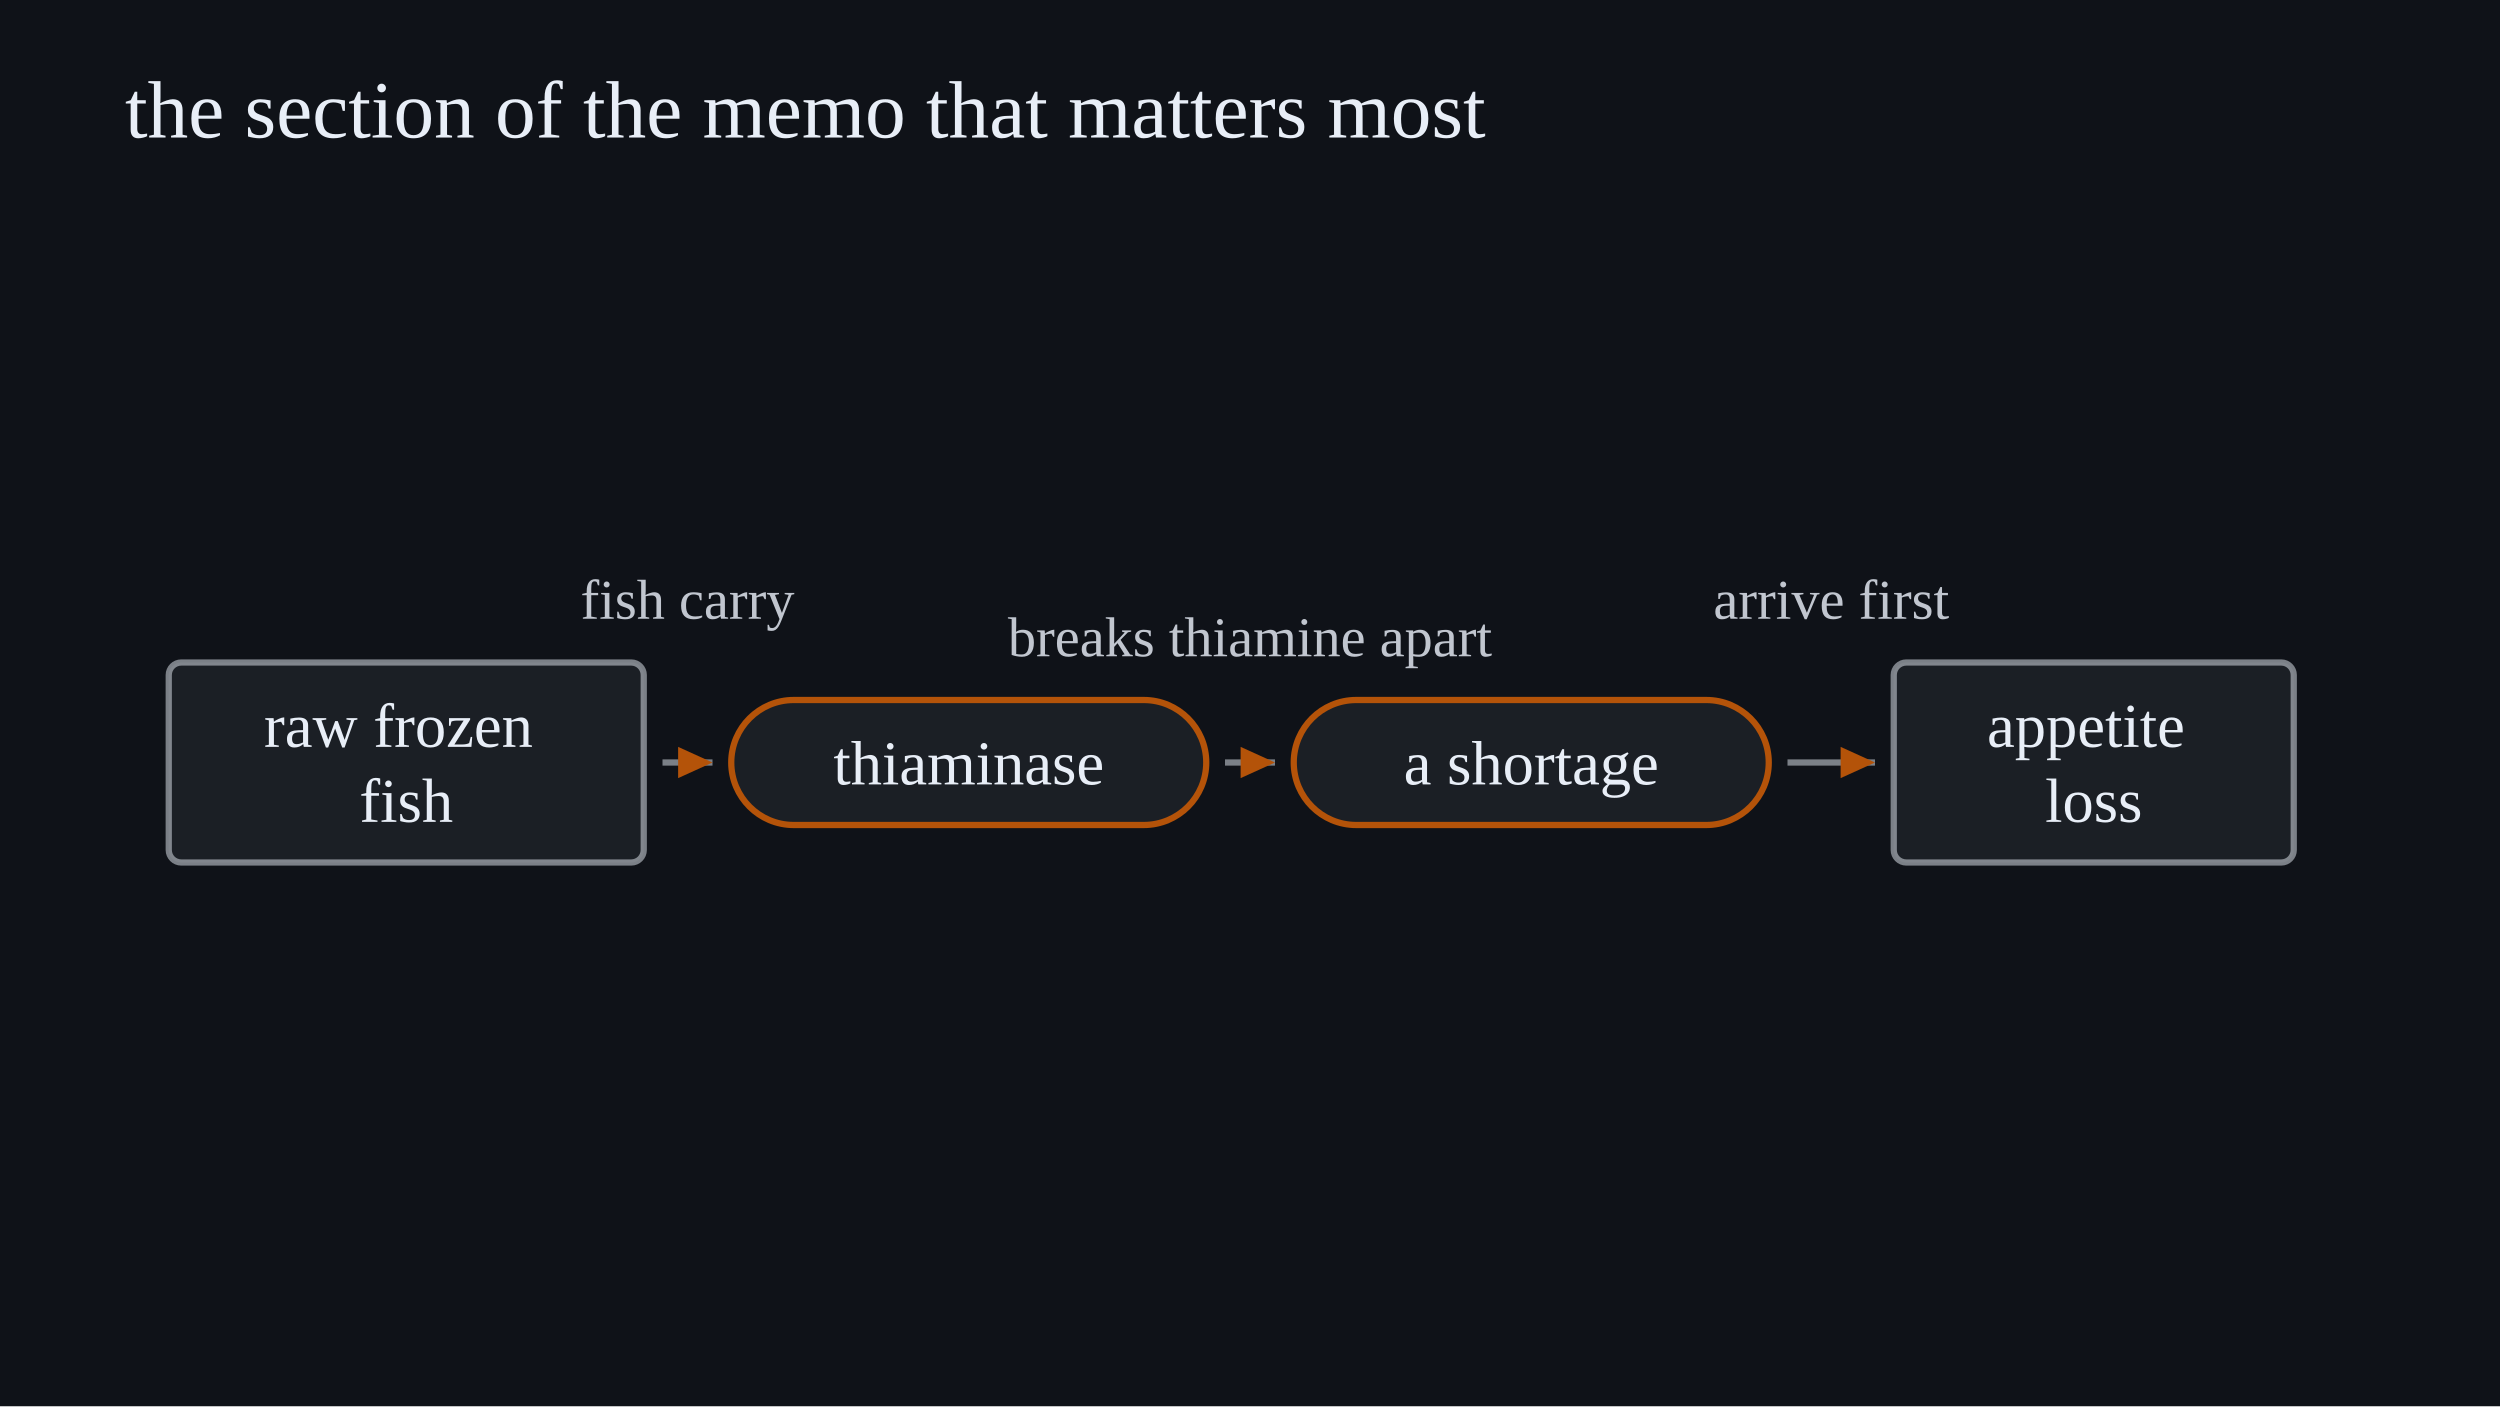
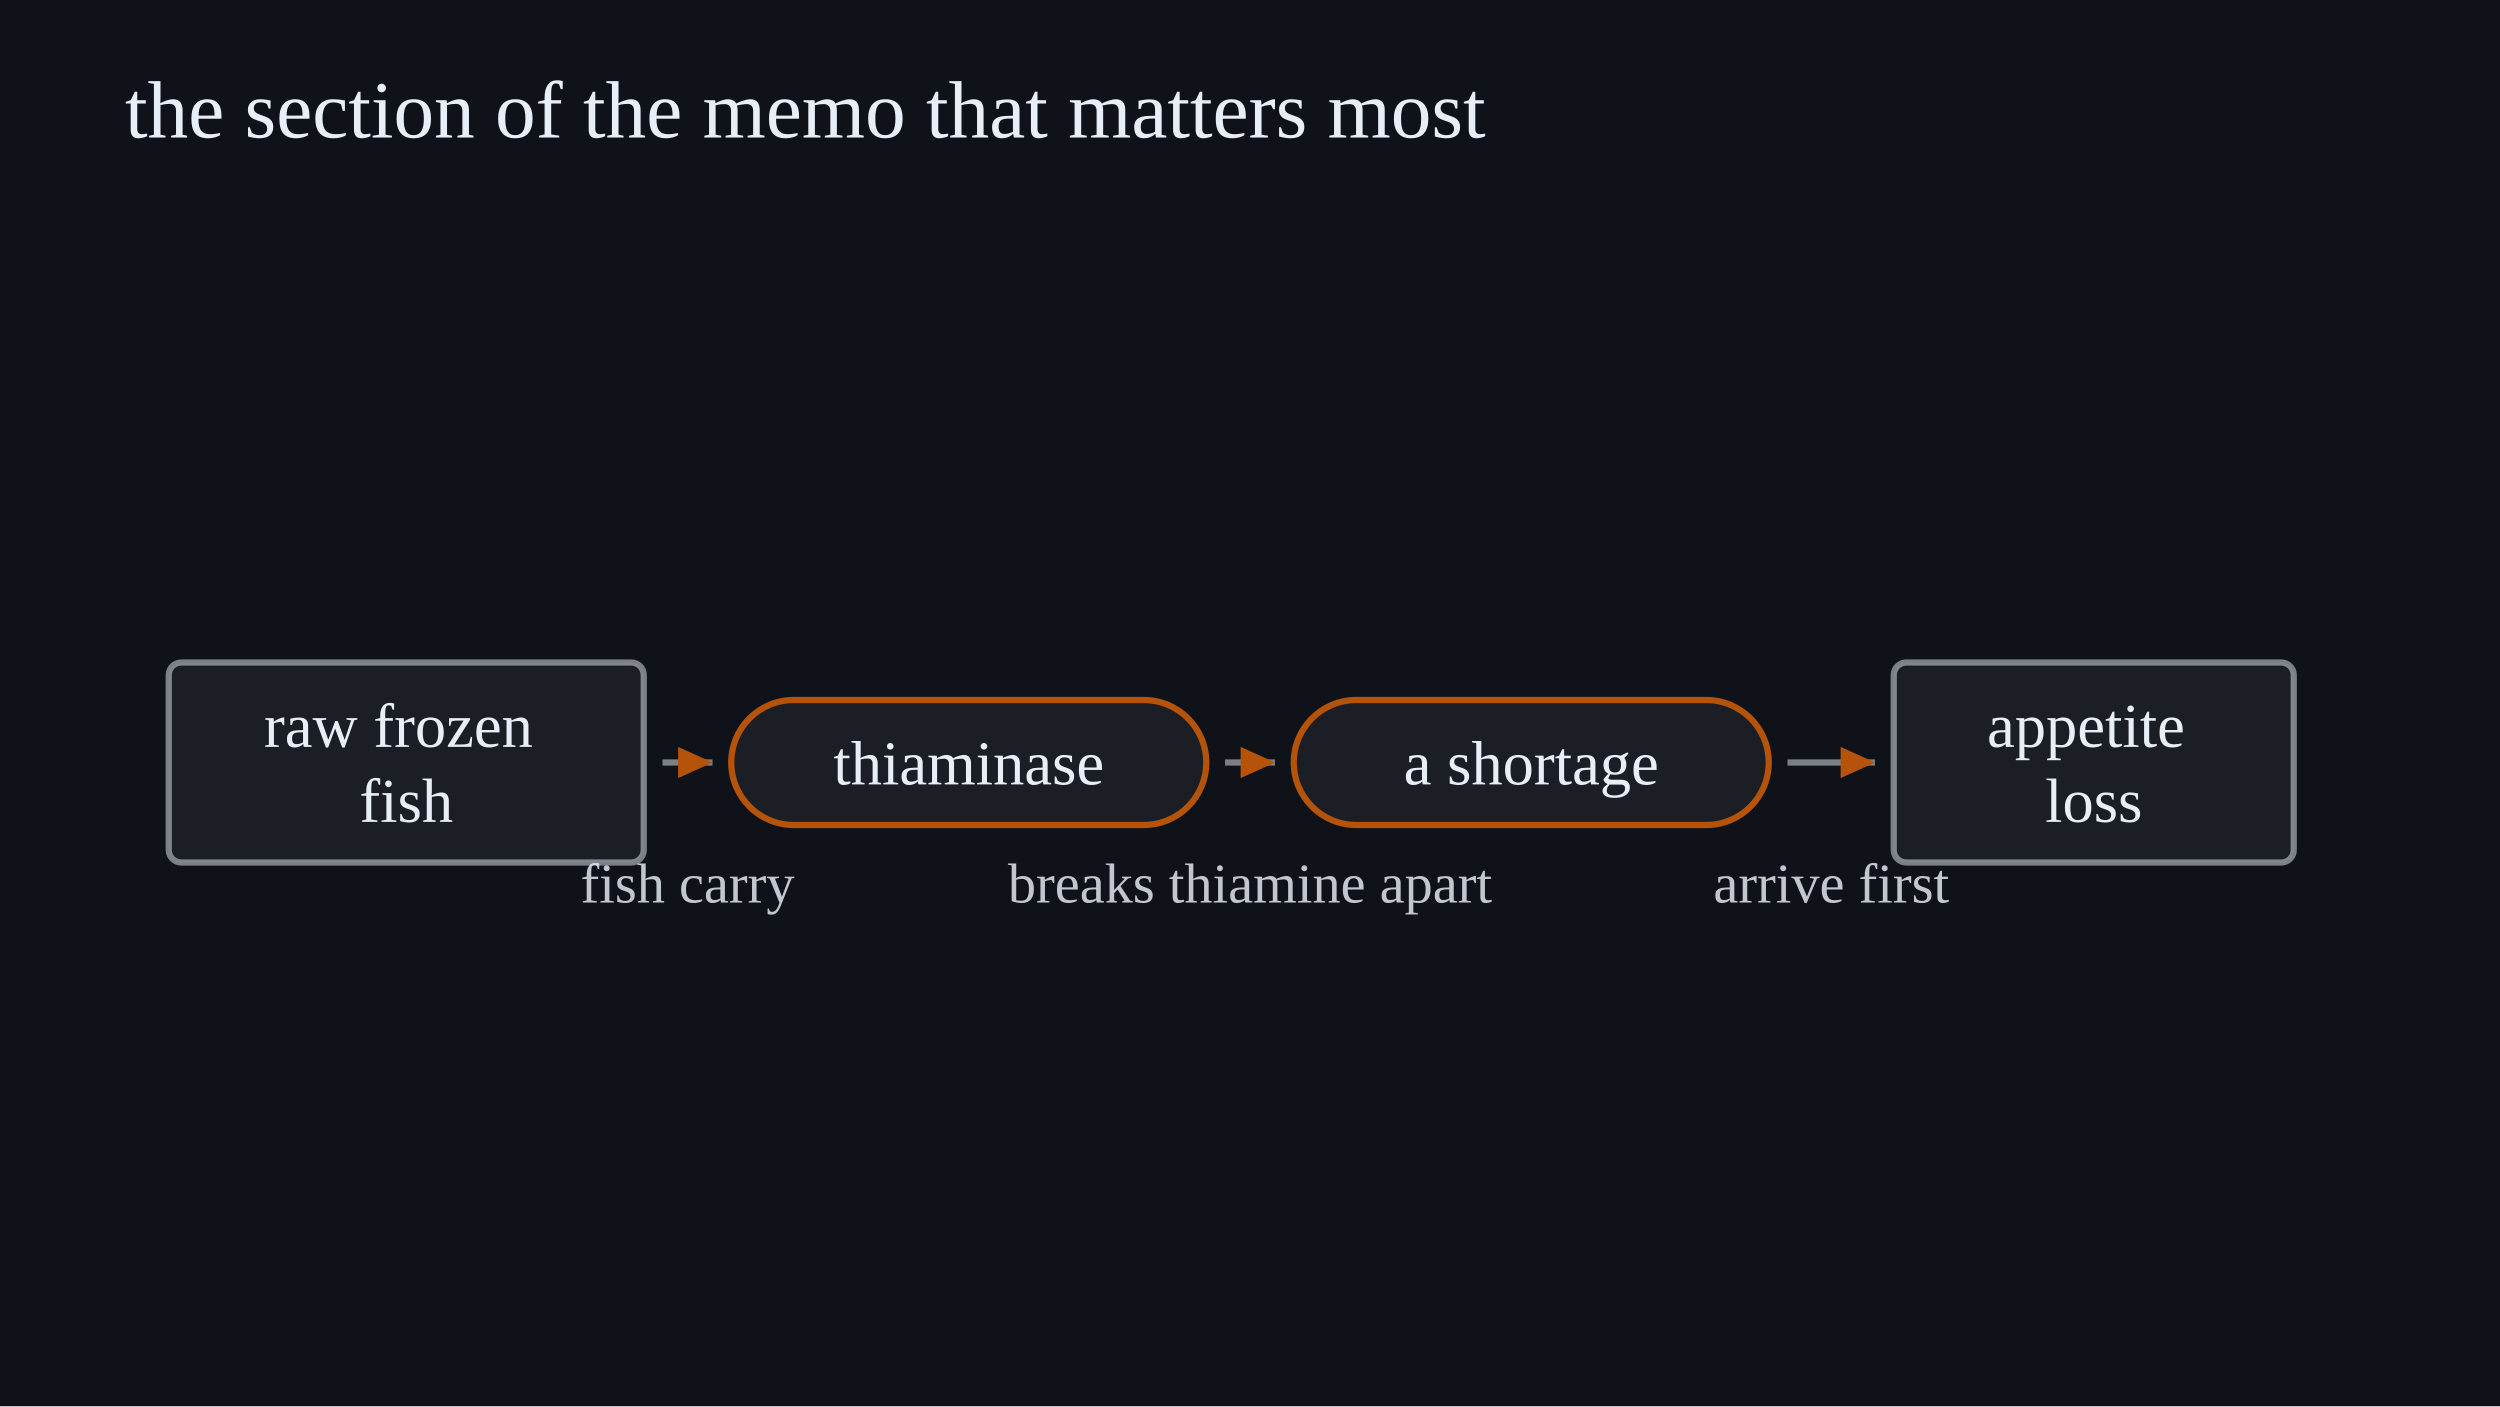
<svg xmlns="http://www.w3.org/2000/svg" width="800" height="450" viewBox="0 0 800 450" role="img">
  <rect x="0" y="0" width="800" height="450" fill="#0f1218" />
  <text x="40" y="44" font-size="26" fill="#e8eef7">the section of the memo that matters most</text>
  <g data-layout="flow-lr" />
  <line x1="212" y1="244" x2="228" y2="244" stroke="rgba(232,238,247,0.5)" stroke-width="2" />
  <polygon points="228,244 217,249 217,239" fill="#b45309" />
-   <text x="220" y="198" font-size="18" fill="#e8eef7" text-anchor="middle" fill-opacity="0.82">fish carry</text>
+   <text x="220" y="288.8" font-size="18" fill="#e8eef7" text-anchor="middle" fill-opacity="0.82">fish carry</text>
  <line x1="392" y1="244" x2="408" y2="244" stroke="rgba(232,238,247,0.5)" stroke-width="2" />
  <polygon points="408,244 397,249 397,239" fill="#b45309" />
-   <text x="400" y="210" font-size="18" fill="#e8eef7" text-anchor="middle" fill-opacity="0.82">breaks thiamine apart</text>
+   <text x="400" y="288.8" font-size="18" fill="#e8eef7" text-anchor="middle" fill-opacity="0.82">breaks thiamine apart</text>
  <line x1="572" y1="244" x2="600" y2="244" stroke="rgba(232,238,247,0.5)" stroke-width="2" />
  <polygon points="600,244 589,249 589,239" fill="#b45309" />
-   <text x="586" y="198" font-size="18" fill="#e8eef7" text-anchor="middle" fill-opacity="0.82">arrive first</text>
+   <text x="586" y="288.8" font-size="18" fill="#e8eef7" text-anchor="middle" fill-opacity="0.82">arrive first</text>
  <rect x="54" y="212" width="152" height="64" fill="rgba(232,238,247,0.06)" stroke="rgba(232,238,247,0.5)" stroke-width="2" rx="4" data-shape="box" />
  <text x="130" y="239" font-size="20" fill="#e8eef7" text-anchor="middle">
    <tspan x="130" dy="0">raw frozen</tspan>
    <tspan x="130" dy="24">fish</tspan>
  </text>
  <rect x="234" y="224" width="152" height="40" fill="rgba(232,238,247,0.06)" stroke="#b45309" stroke-width="2" rx="20" data-shape="round" />
  <text x="310" y="251" font-size="20" fill="#e8eef7" text-anchor="middle">
    <tspan x="310" dy="0">thiaminase</tspan>
  </text>
  <rect x="414" y="224" width="152" height="40" fill="rgba(232,238,247,0.06)" stroke="#b45309" stroke-width="2" rx="20" data-shape="round" />
  <text x="490" y="251" font-size="20" fill="#e8eef7" text-anchor="middle">
    <tspan x="490" dy="0">a shortage</tspan>
  </text>
  <rect x="606" y="212" width="128" height="64" fill="rgba(232,238,247,0.06)" stroke="rgba(232,238,247,0.5)" stroke-width="2" rx="4" data-shape="box" />
  <text x="670" y="239" font-size="20" fill="#e8eef7" text-anchor="middle">
    <tspan x="670" dy="0">appetite</tspan>
    <tspan x="670" dy="24">loss</tspan>
  </text>
</svg>
